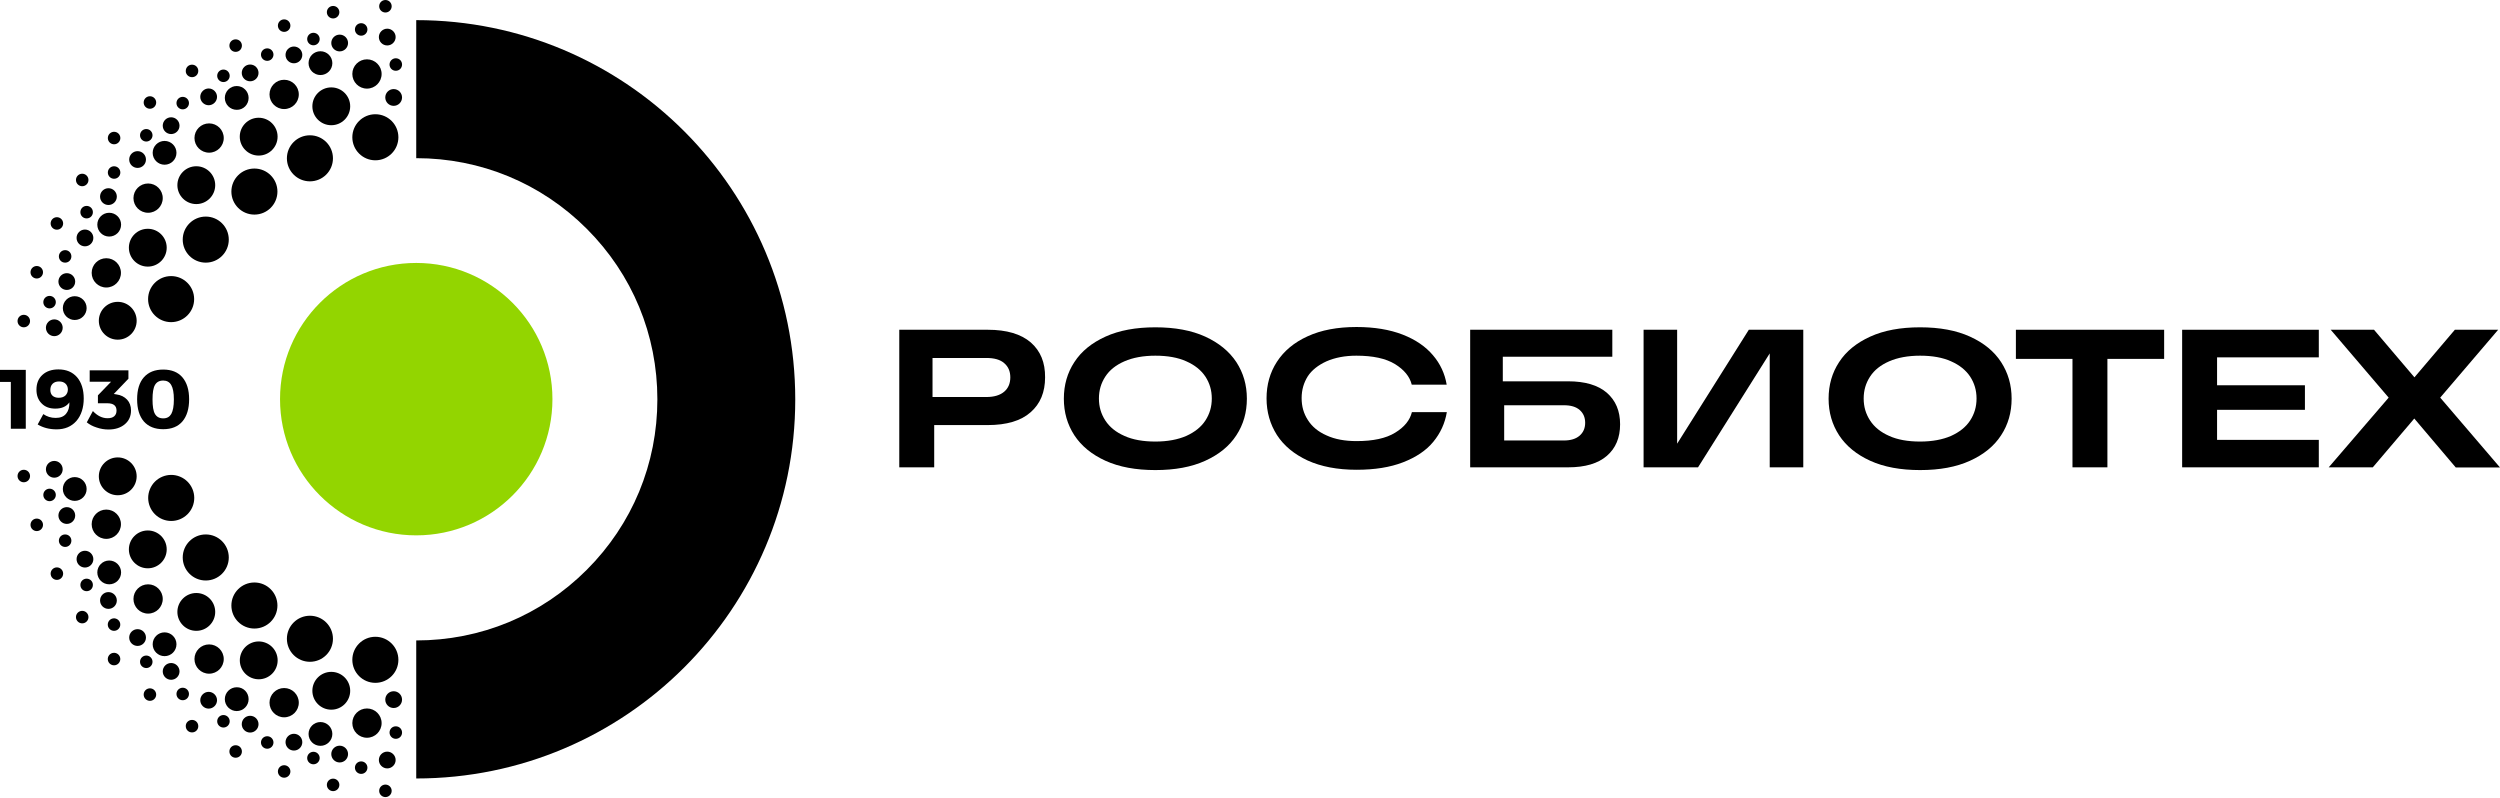
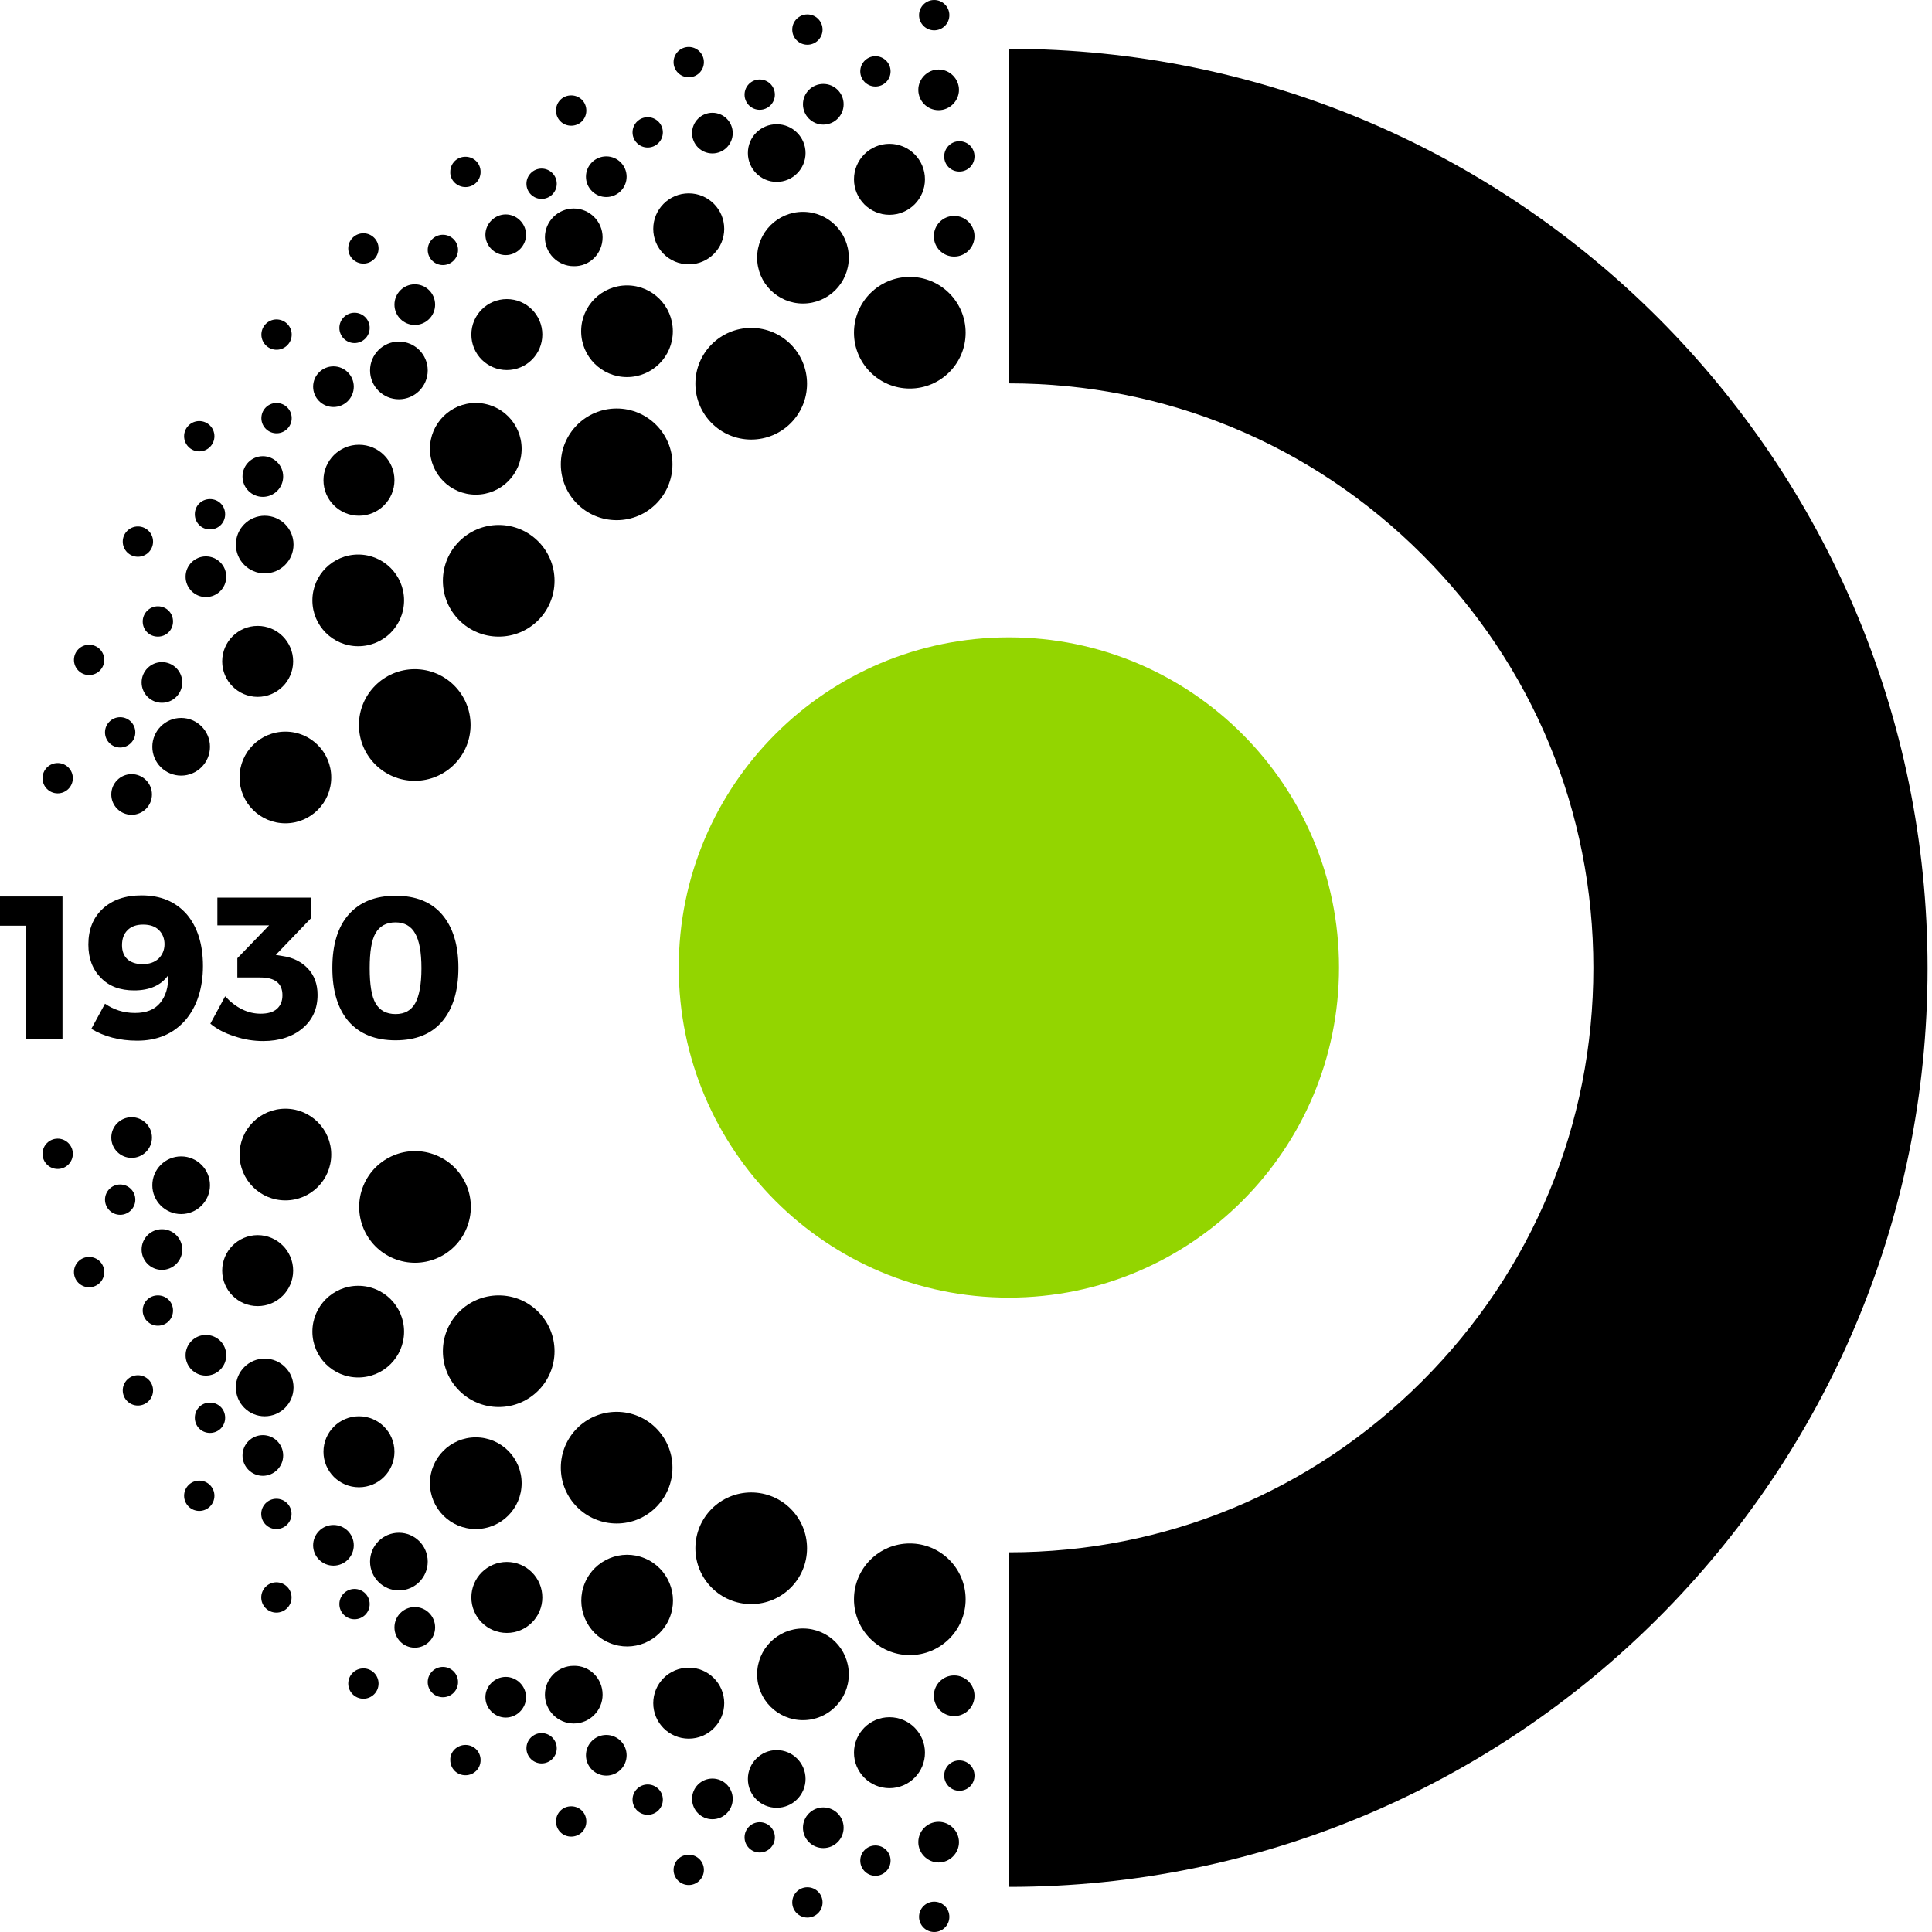
- <svg xmlns="http://www.w3.org/2000/svg" id="Layer_2" data-name="Layer 2" viewBox="0 0 1639.1 522.6">
+ <svg xmlns="http://www.w3.org/2000/svg" id="Layer_2" data-name="Layer 2" viewBox="0 0 522.6 522.6">
  <defs>
    <style>
      .cls-1, .cls-2, .cls-3 {
        stroke-width: 0px;
      }

      .cls-2 {
        fill: #93d500;
      }

      .cls-3 {
        fill-rule: evenodd;
      }
    </style>
  </defs>
  <g id="_Слой_1" data-name="Слой 1">
    <g>
-       <g>
-         <path class="cls-1" d="m675.8,224.5c-6.4-5.5-15.8-8.3-28.2-8.3h-58v90.2h22.9v-27.7h35c12.5,0,21.9-2.8,28.2-8.4,6.4-5.6,9.5-13.2,9.5-22.9.1-9.7-3-17.3-9.4-22.9Zm-17.4,32.3c-2.7,2.3-6.6,3.5-11.7,3.5h-35.3v-25.6h35.3c5.2,0,9.1,1.1,11.7,3.4,2.7,2.3,4,5.4,4,9.3s-1.3,7.1-4,9.4Z" />
-         <path class="cls-1" d="m790.2,220.7c-9-4.1-19.9-6.1-32.7-6.1s-23.7,2-32.7,6.1-15.8,9.6-20.4,16.7c-4.6,7-6.9,15-6.9,24s2.3,16.9,6.9,24c4.6,7,11.4,12.6,20.4,16.7s19.9,6.1,32.7,6.1,23.7-2,32.7-6.1,15.8-9.6,20.4-16.7c4.6-7,6.9-15,6.9-24s-2.3-16.9-6.9-24c-4.7-7.1-11.5-12.6-20.4-16.7Zm.1,55c-2.8,4.3-7,7.6-12.5,10.1-5.5,2.4-12.3,3.7-20.3,3.7s-14.8-1.2-20.3-3.7c-5.5-2.4-9.7-5.8-12.5-10.1-2.8-4.3-4.2-9-4.2-14.4s1.4-10.1,4.2-14.4,7-7.6,12.5-10,12.3-3.7,20.3-3.7,14.8,1.2,20.3,3.7c5.5,2.4,9.7,5.8,12.5,10,2.8,4.3,4.2,9,4.2,14.4s-1.4,10.1-4.2,14.4Z" />
-         <path class="cls-1" d="m869.7,236.9c5.5-2.4,12-3.7,19.6-3.7,10.8,0,19.2,1.8,25.3,5.5,6,3.7,9.7,8.2,11,13.5h22.9c-1.2-7.2-4.2-13.7-9-19.3-4.8-5.7-11.4-10.2-19.8-13.5-8.5-3.3-18.6-5-30.3-5-12.5,0-23.2,2-32.1,6.1-8.8,4-15.5,9.6-20.1,16.7s-6.8,15.1-6.8,24,2.3,16.9,6.8,24c4.6,7.1,11.3,12.6,20.1,16.7,8.8,4,19.5,6.1,32.1,6.1,11.9,0,22-1.6,30.5-4.9s15.1-7.7,19.8-13.4c4.7-5.7,7.7-12.2,8.9-19.5h-22.9c-1.3,5.3-4.9,9.8-11,13.5-6,3.7-14.4,5.5-25.3,5.5-7.6,0-14.2-1.2-19.6-3.7-5.5-2.4-9.6-5.8-12.3-10.1-2.8-4.3-4.1-9-4.1-14.4s1.4-10.1,4.1-14.4c2.6-3.9,6.7-7.2,12.2-9.7Z" />
-         <path class="cls-1" d="m1053.5,257.5c-5.8-5-14.3-7.5-25.4-7.5h-42.8v-16.1h71.8v-17.7h-93.2v90.2h64.2c11.2,0,19.6-2.5,25.4-7.5s8.7-11.9,8.7-20.7-2.9-15.6-8.7-20.7Zm-17.8,28.1c-2.4,2.1-5.8,3.2-10.3,3.2h-39.2v-23.1h39.2c4.5,0,7.9,1,10.3,3.1s3.6,4.9,3.6,8.4-1.2,6.3-3.6,8.4Z" />
-         <path class="cls-1" d="m1182.3,216.2h-35.7l-47,74.7v-74.7h-22v90.2h35.7l47-74.7v74.7h22v-84h0v-6.2Z" />
-         <path class="cls-1" d="m1291.6,220.7c-9-4.1-19.9-6.1-32.7-6.1s-23.7,2-32.7,6.1-15.8,9.6-20.4,16.7c-4.6,7-6.9,15-6.9,24s2.3,16.9,6.9,24c4.6,7,11.4,12.6,20.4,16.7s19.9,6.1,32.7,6.1,23.7-2,32.7-6.1,15.8-9.6,20.4-16.7c4.6-7,6.9-15,6.9-24s-2.3-16.9-6.9-24-11.4-12.6-20.4-16.7Zm.1,55c-2.8,4.3-7,7.6-12.5,10.1-5.5,2.4-12.3,3.7-20.3,3.7s-14.8-1.2-20.3-3.7c-5.5-2.4-9.7-5.8-12.5-10.1-2.8-4.3-4.2-9-4.2-14.4s1.4-10.1,4.2-14.4c2.8-4.3,7-7.6,12.5-10s12.3-3.7,20.3-3.7,14.8,1.2,20.3,3.7c5.5,2.4,9.7,5.8,12.5,10,2.8,4.3,4.2,9,4.2,14.4,0,5.4-1.4,10.1-4.2,14.4Z" />
-         <polygon class="cls-1" points="1321.7 235.3 1358.8 235.3 1358.8 306.4 1381.7 306.4 1381.7 235.3 1418.9 235.3 1418.9 216.2 1321.7 216.2 1321.7 235.3" />
-         <polygon class="cls-1" points="1430.7 306.4 1520.3 306.4 1520.3 288.4 1453.6 288.4 1453.6 268.7 1511.2 268.7 1511.2 252.6 1453.6 252.6 1453.6 234.3 1520.3 234.3 1520.3 216.2 1430.7 216.2 1430.7 306.4" />
-         <path class="cls-1" d="m1599.9,260.7l38-44.5h-28.4l-26.5,31.2-16.4-19.3-10.1-11.9h-28.4l38,44.5-39.3,45.7h28.9l21-24.7.1-.1,6.1-7.2,27.2,32.1h29l-39.2-45.8Z" />
-       </g>
      <g>
        <g>
          <path class="cls-1" d="m16.9,281.1H7.1v-30.7H0v-7.9h16.9v38.6h0Z" />
          <path class="cls-1" d="m37.1,281.5c-4.8,0-8.9-1.1-12.4-3.2l3.7-6.8c2.3,1.6,5,2.5,8.1,2.5s5.3-.9,6.8-2.7c1.5-1.8,2.3-4.3,2.2-7.5-1.9,2.7-5,4.1-9.2,4.1-3.8,0-6.8-1.1-9-3.4-2.3-2.3-3.4-5.3-3.4-9,0-4.1,1.3-7.3,3.9-9.7,2.6-2.4,6.1-3.6,10.5-3.6,5.2,0,9.2,1.7,12.2,5.1,2.9,3.4,4.4,8.1,4.4,14s-1.6,11-4.8,14.7c-3.3,3.7-7.6,5.5-13,5.5Zm1.4-20.7c1.9,0,3.3-.5,4.4-1.5,1-1,1.6-2.3,1.6-3.9,0-1.5-.5-2.8-1.5-3.8s-2.4-1.5-4.3-1.5c-1.8,0-3.2.5-4.2,1.5s-1.5,2.3-1.5,4.1c0,1.6.5,2.9,1.5,3.8.9.8,2.3,1.3,4,1.3Z" />
          <path class="cls-1" d="m74.6,258.3l1.8.3c2.9.4,5.2,1.6,6.9,3.4,1.7,1.8,2.6,4.2,2.6,7.1,0,3.7-1.3,6.7-4,9s-6.3,3.5-10.7,3.5c-2.6,0-5.2-.4-7.8-1.3-2.6-.8-4.8-2-6.5-3.4l4-7.4c2.9,3.1,6.1,4.7,9.6,4.7,1.9,0,3.4-.4,4.4-1.3s1.5-2.1,1.5-3.7c0-3.2-2-4.8-6-4.8h-6.2v-5.2l8.6-8.9h-14v-7.5h25.4v5.5l-9.6,10Z" />
          <path class="cls-1" d="m107,242.3c5.5,0,9.7,1.7,12.6,5.1s4.4,8.2,4.4,14.4-1.5,11.1-4.4,14.5-7.1,5.1-12.6,5.1-9.7-1.7-12.7-5.1c-2.9-3.4-4.4-8.2-4.4-14.5s1.5-11.1,4.4-14.4c3-3.4,7.2-5.1,12.7-5.1Zm0,7.2c-2.5,0-4.3,1-5.4,2.9s-1.6,5.1-1.6,9.5.5,7.6,1.6,9.5,2.9,2.9,5.4,2.9,4.2-1,5.3-2.9c1.1-2,1.7-5.1,1.7-9.5s-.6-7.5-1.7-9.4c-1.1-2-2.9-3-5.3-3Z" />
        </g>
        <g>
          <g>
            <path class="cls-3" d="m255.4,42.3c0,2.3,1.8,4.1,4.1,4.1s4.1-1.8,4.1-4.1-1.8-4.1-4.1-4.1-4.1,1.9-4.1,4.1Z" />
            <circle class="cls-1" cx="258.1" cy="63.9" r="5.5" />
            <circle class="cls-1" cx="240.6" cy="48.5" r="9.6" />
            <circle class="cls-1" cx="217.2" cy="69.7" r="12.4" />
            <circle class="cls-1" cx="169.6" cy="89.6" r="12.4" />
            <circle class="cls-1" cx="128.7" cy="121.4" r="12.4" />
            <circle class="cls-1" cx="96.9" cy="162.4" r="12.4" />
            <circle class="cls-1" cx="77.2" cy="210.3" r="12.4" />
            <circle class="cls-1" cx="164" cy="47.8" r="5.5" />
            <circle class="cls-1" cx="192.7" cy="36" r="5.5" />
            <circle class="cls-1" cx="222.7" cy="28.2" r="5.5" />
            <path class="cls-3" d="m136.8,69c3,0,5.5-2.5,5.5-5.5s-2.5-5.5-5.5-5.5-5.5,2.5-5.5,5.5,2.5,5.5,5.5,5.5Z" />
            <circle class="cls-1" cx="90.2" cy="104.6" r="5.5" />
            <circle class="cls-1" cx="112.2" cy="82.4" r="5.5" />
            <circle class="cls-1" cx="43.8" cy="184.6" r="5.5" />
            <circle class="cls-1" cx="55.7" cy="156" r="5.5" />
            <circle class="cls-1" cx="71.1" cy="128.9" r="5.5" />
            <circle class="cls-1" cx="35.6" cy="214.9" r="5.5" />
            <path class="cls-3" d="m253.9,29.8c3,0,5.5-2.5,5.5-5.5s-2.5-5.5-5.5-5.5-5.5,2.5-5.5,5.5,2.4,5.5,5.5,5.5Z" />
            <circle class="cls-1" cx="32.5" cy="198.1" r="4.1" />
            <path class="cls-3" d="m38.6,168.1c0,2.3,1.8,4.1,4.1,4.1s4.1-1.8,4.1-4.1-1.8-4.1-4.1-4.1c-2.3,0-4.1,1.9-4.1,4.1Z" />
            <path class="cls-3" d="m52.7,139.1c0,2.3,1.8,4.1,4.1,4.1s4.1-1.8,4.1-4.1-1.8-4.1-4.1-4.1c-2.3,0-4.1,1.8-4.1,4.1Z" />
            <circle class="cls-1" cx="74.8" cy="113.1" r="4.1" transform="translate(-48.82 168.82) rotate(-80.78)" />
            <circle class="cls-1" cx="95.9" cy="88.7" r="4.1" />
            <circle class="cls-1" cx="119.8" cy="67.6" r="4.1" />
            <circle class="cls-1" cx="146.5" cy="49.7" r="4.1" />
            <circle class="cls-1" cx="175.2" cy="35.8" r="4.1" />
            <circle class="cls-1" cx="205.5" cy="25.6" r="4.1" />
            <circle class="cls-1" cx="236.8" cy="19.3" r="4.1" />
            <circle class="cls-1" cx="252.7" cy="4.1" r="4.1" />
            <circle class="cls-1" cx="218.4" cy="8" r="4.1" />
            <circle class="cls-1" cx="186.3" cy="16.8" r="4.1" />
            <path class="cls-3" d="m154.5,34c2.3,0,4.1-1.8,4.1-4.1s-1.8-4.1-4.1-4.1-4.1,1.8-4.1,4.1,1.8,4.1,4.1,4.1Z" />
            <path class="cls-3" d="m125.9,50.6c2.3,0,4.1-1.8,4.1-4.1s-1.8-4.1-4.1-4.1-4.1,1.8-4.1,4.1c-.1,2.2,1.8,4.1,4.1,4.1Z" />
            <circle class="cls-1" cx="98.3" cy="67.2" r="4.1" />
            <circle class="cls-1" cx="74.8" cy="90.5" r="4.1" transform="translate(-26.51 149.84) rotate(-80.78)" />
            <circle class="cls-1" cx="53.9" cy="118" r="4.1" />
            <circle class="cls-1" cx="37.3" cy="146.5" r="4.1" />
            <circle class="cls-1" cx="24.1" cy="178.5" r="4.1" />
            <circle class="cls-1" cx="15.6" cy="210.5" r="4.1" />
            <path class="cls-3" d="m163,64.2c0-4.3-3.5-7.8-7.8-7.8s-7.8,3.5-7.8,7.8,3.5,7.8,7.8,7.8c4.3.1,7.8-3.4,7.8-7.8Z" />
            <path class="cls-3" d="m202.3,41.4c0,4.3,3.5,7.8,7.8,7.8s7.8-3.5,7.8-7.8-3.5-7.8-7.8-7.8-7.8,3.4-7.8,7.8Z" />
            <circle class="cls-1" cx="107.9" cy="100.2" r="7.8" />
            <circle class="cls-1" cx="71.6" cy="147.3" r="7.8" />
            <path class="cls-3" d="m49,194.2c-4.3,0-7.8,3.5-7.8,7.8s3.5,7.8,7.8,7.8,7.8-3.5,7.8-7.8-3.5-7.8-7.8-7.8Z" />
            <circle class="cls-1" cx="186.3" cy="61.9" r="9.6" />
            <circle class="cls-1" cx="137.1" cy="90.5" r="9.6" />
            <circle class="cls-1" cx="97.1" cy="129.9" r="9.6" />
            <path class="cls-3" d="m69.7,188.5c5.3,0,9.6-4.3,9.6-9.6s-4.3-9.6-9.6-9.6-9.6,4.3-9.6,9.6,4.3,9.6,9.6,9.6Z" />
            <circle class="cls-1" cx="166.8" cy="125.6" r="15.1" />
            <circle class="cls-1" cx="203.2" cy="103.8" r="15.1" />
            <circle class="cls-1" cx="246.1" cy="90" r="15.1" />
            <circle class="cls-1" cx="134.9" cy="157.1" r="15.1" />
            <circle class="cls-1" cx="112.19" cy="196.11" r="15.1" />
          </g>
          <g>
            <path class="cls-3" d="m255.4,480.3c0-2.3,1.8-4.1,4.1-4.1s4.1,1.8,4.1,4.1-1.8,4.1-4.1,4.1-4.1-1.9-4.1-4.1Z" />
            <circle class="cls-1" cx="258.1" cy="458.7" r="5.5" />
            <circle class="cls-1" cx="240.6" cy="474.1" r="9.6" />
            <circle class="cls-1" cx="217.2" cy="452.9" r="12.4" />
            <circle class="cls-1" cx="169.64" cy="432.97" r="12.4" transform="translate(-295.29 424) rotate(-67.5)" />
            <circle class="cls-1" cx="128.7" cy="401.2" r="12.4" />
            <circle class="cls-1" cx="96.9" cy="360.2" r="12.4" />
            <circle class="cls-1" cx="77.2" cy="312.3" r="12.4" />
            <circle class="cls-1" cx="164" cy="474.8" r="5.5" />
            <circle class="cls-1" cx="192.7" cy="486.6" r="5.5" />
            <circle class="cls-1" cx="222.7" cy="494.4" r="5.5" />
            <path class="cls-3" d="m136.8,453.6c3,0,5.5,2.5,5.5,5.5s-2.5,5.5-5.5,5.5-5.5-2.5-5.5-5.5,2.5-5.5,5.5-5.5Z" />
            <circle class="cls-1" cx="90.2" cy="418" r="5.5" />
            <circle class="cls-1" cx="112.2" cy="440.2" r="5.5" />
            <circle class="cls-1" cx="43.8" cy="338" r="5.5" />
            <circle class="cls-1" cx="55.7" cy="366.6" r="5.5" />
            <circle class="cls-1" cx="71.1" cy="393.7" r="5.5" />
            <circle class="cls-1" cx="35.6" cy="307.7" r="5.5" />
            <path class="cls-3" d="m253.9,492.8c3,0,5.5,2.5,5.5,5.5s-2.5,5.5-5.5,5.5-5.5-2.5-5.5-5.5,2.4-5.5,5.5-5.5Z" />
            <circle class="cls-1" cx="32.5" cy="324.5" r="4.1" />
            <path class="cls-3" d="m38.6,354.5c0-2.3,1.8-4.1,4.1-4.1s4.1,1.8,4.1,4.1-1.8,4.1-4.1,4.1-4.1-1.9-4.1-4.1Z" />
            <path class="cls-3" d="m52.7,383.5c0-2.3,1.8-4.1,4.1-4.1s4.1,1.8,4.1,4.1-1.8,4.1-4.1,4.1-4.1-1.8-4.1-4.1Z" />
            <circle class="cls-1" cx="74.8" cy="409.5" r="4.1" transform="translate(-39.99 9.36) rotate(-5.65)" />
            <circle class="cls-1" cx="95.9" cy="433.9" r="4.1" />
            <circle class="cls-1" cx="119.8" cy="455" r="4.1" />
            <circle class="cls-1" cx="146.5" cy="472.9" r="4.1" />
            <circle class="cls-1" cx="175.2" cy="486.8" r="4.1" />
            <circle class="cls-1" cx="205.5" cy="497" r="4.1" />
            <circle class="cls-1" cx="236.8" cy="503.3" r="4.1" />
            <circle class="cls-1" cx="252.7" cy="518.5" r="4.1" />
            <circle class="cls-1" cx="218.4" cy="514.6" r="4.1" />
            <circle class="cls-1" cx="186.3" cy="505.8" r="4.1" />
            <path class="cls-3" d="m154.5,488.6c2.3,0,4.1,1.8,4.1,4.1s-1.8,4.1-4.1,4.1-4.1-1.8-4.1-4.1,1.8-4.1,4.1-4.1Z" />
            <path class="cls-3" d="m125.9,472c2.3,0,4.1,1.8,4.1,4.1s-1.8,4.1-4.1,4.1-4.1-1.8-4.1-4.1c-.1-2.2,1.8-4.1,4.1-4.1Z" />
            <circle class="cls-1" cx="98.3" cy="455.4" r="4.1" />
            <circle class="cls-1" cx="74.8" cy="432.1" r="4.1" transform="translate(-42.21 9.47) rotate(-5.65)" />
            <circle class="cls-1" cx="53.9" cy="404.6" r="4.1" />
            <circle class="cls-1" cx="37.3" cy="376.1" r="4.1" />
            <circle class="cls-1" cx="24.1" cy="344.1" r="4.1" />
            <circle class="cls-1" cx="15.6" cy="312.1" r="4.1" />
            <path class="cls-3" d="m163,458.4c0,4.3-3.5,7.8-7.8,7.8s-7.8-3.5-7.8-7.8,3.5-7.8,7.8-7.8c4.3-.1,7.8,3.4,7.8,7.8Z" />
            <path class="cls-3" d="m202.3,481.2c0-4.3,3.5-7.8,7.8-7.8s7.8,3.5,7.8,7.8-3.5,7.8-7.8,7.8-7.8-3.4-7.8-7.8Z" />
            <circle class="cls-1" cx="107.9" cy="422.4" r="7.8" />
            <circle class="cls-1" cx="71.6" cy="375.3" r="7.8" />
            <path class="cls-3" d="m49,328.4c-4.3,0-7.8-3.5-7.8-7.8s3.5-7.8,7.8-7.8,7.8,3.5,7.8,7.8-3.5,7.8-7.8,7.8Z" />
            <circle class="cls-1" cx="186.3" cy="460.7" r="9.6" />
            <circle class="cls-1" cx="137.1" cy="432.1" r="9.6" />
            <circle class="cls-1" cx="97.1" cy="392.7" r="9.6" />
            <path class="cls-3" d="m69.7,334.1c5.3,0,9.6,4.3,9.6,9.6s-4.3,9.6-9.6,9.6-9.6-4.3-9.6-9.6,4.3-9.6,9.6-9.6Z" />
            <circle class="cls-1" cx="166.8" cy="397" r="15.1" />
            <circle class="cls-1" cx="203.2" cy="418.8" r="15.1" />
            <circle class="cls-1" cx="246.1" cy="432.6" r="15.1" />
            <circle class="cls-1" cx="134.9" cy="365.5" r="15.1" />
            <circle class="cls-1" cx="112.26" cy="326.47" r="15.1" transform="translate(-232.32 305.25) rotate(-67.5)" />
          </g>
          <circle class="cls-2" cx="272.9" cy="261.7" r="89.3" />
          <path class="cls-1" d="m272.9,13.2h0v90.5h0c42.2,0,81.9,16.4,111.8,46.3,29.9,29.9,46.3,69.5,46.3,111.8s-16.4,81.9-46.3,111.8-69.5,46.3-111.8,46.3h0v90.5h0c137.2,0,248.5-111.3,248.5-248.5S410.2,13.2,272.9,13.2Z" />
        </g>
      </g>
    </g>
  </g>
</svg>
